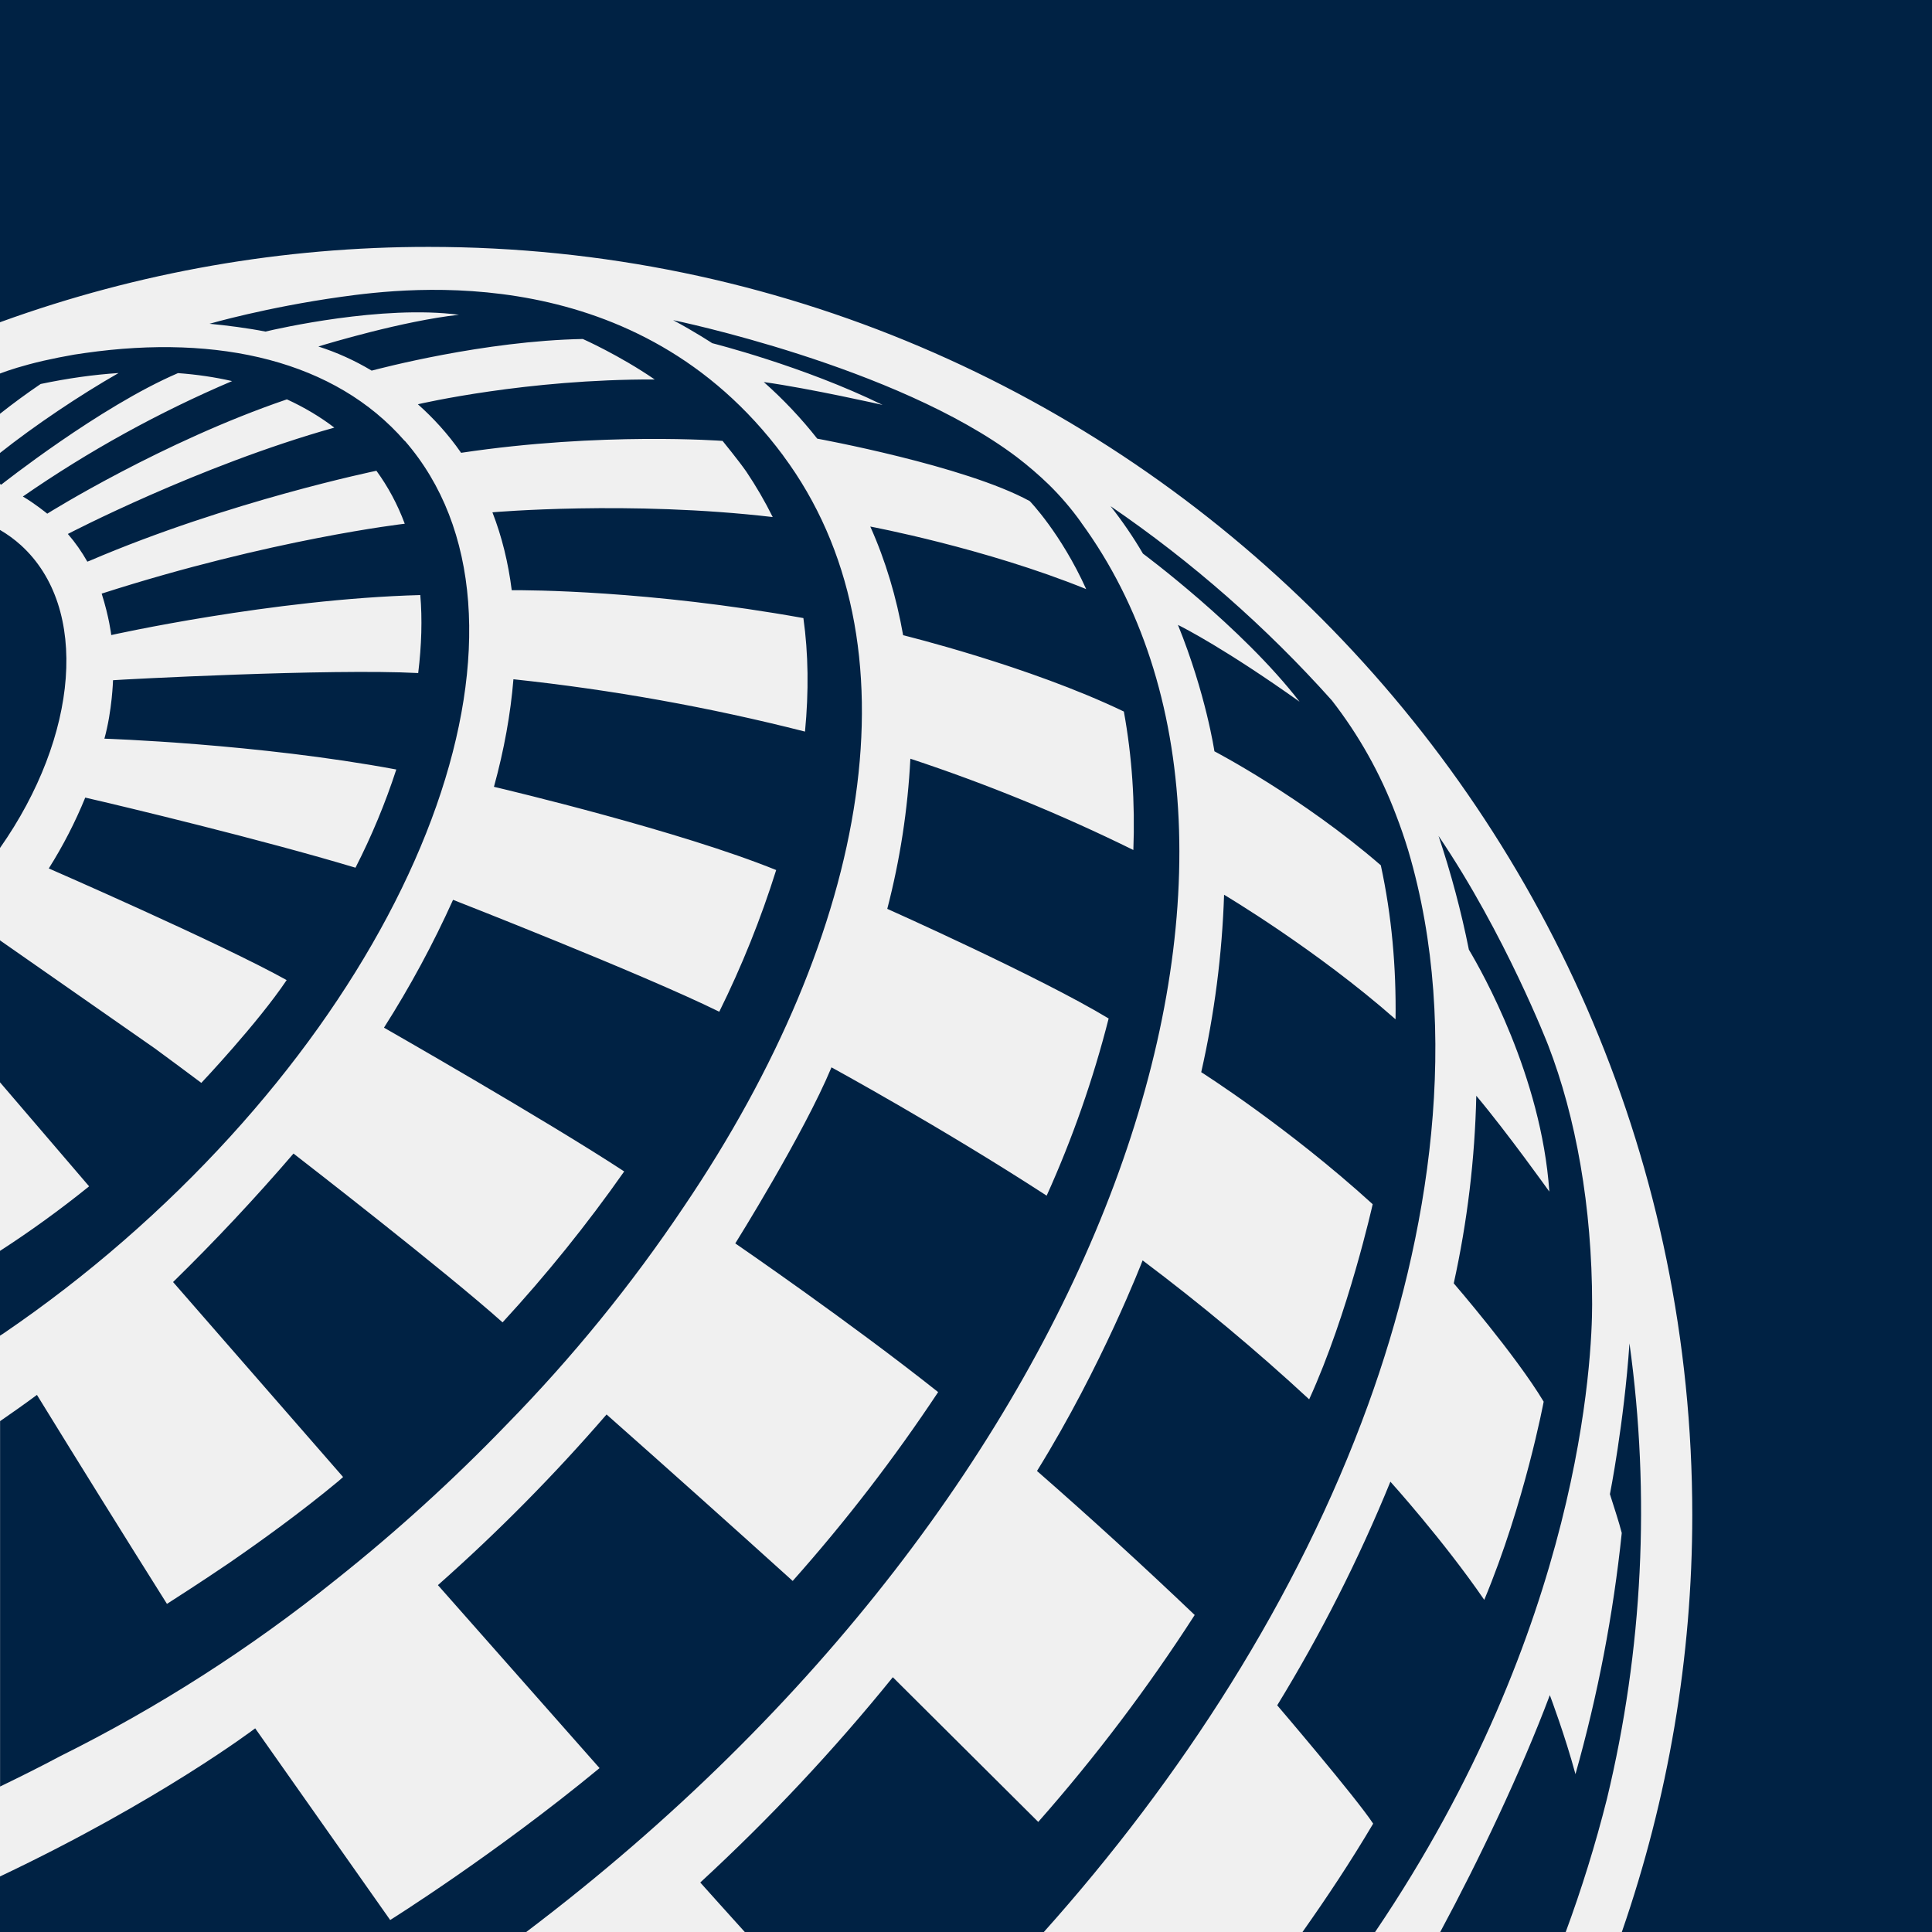
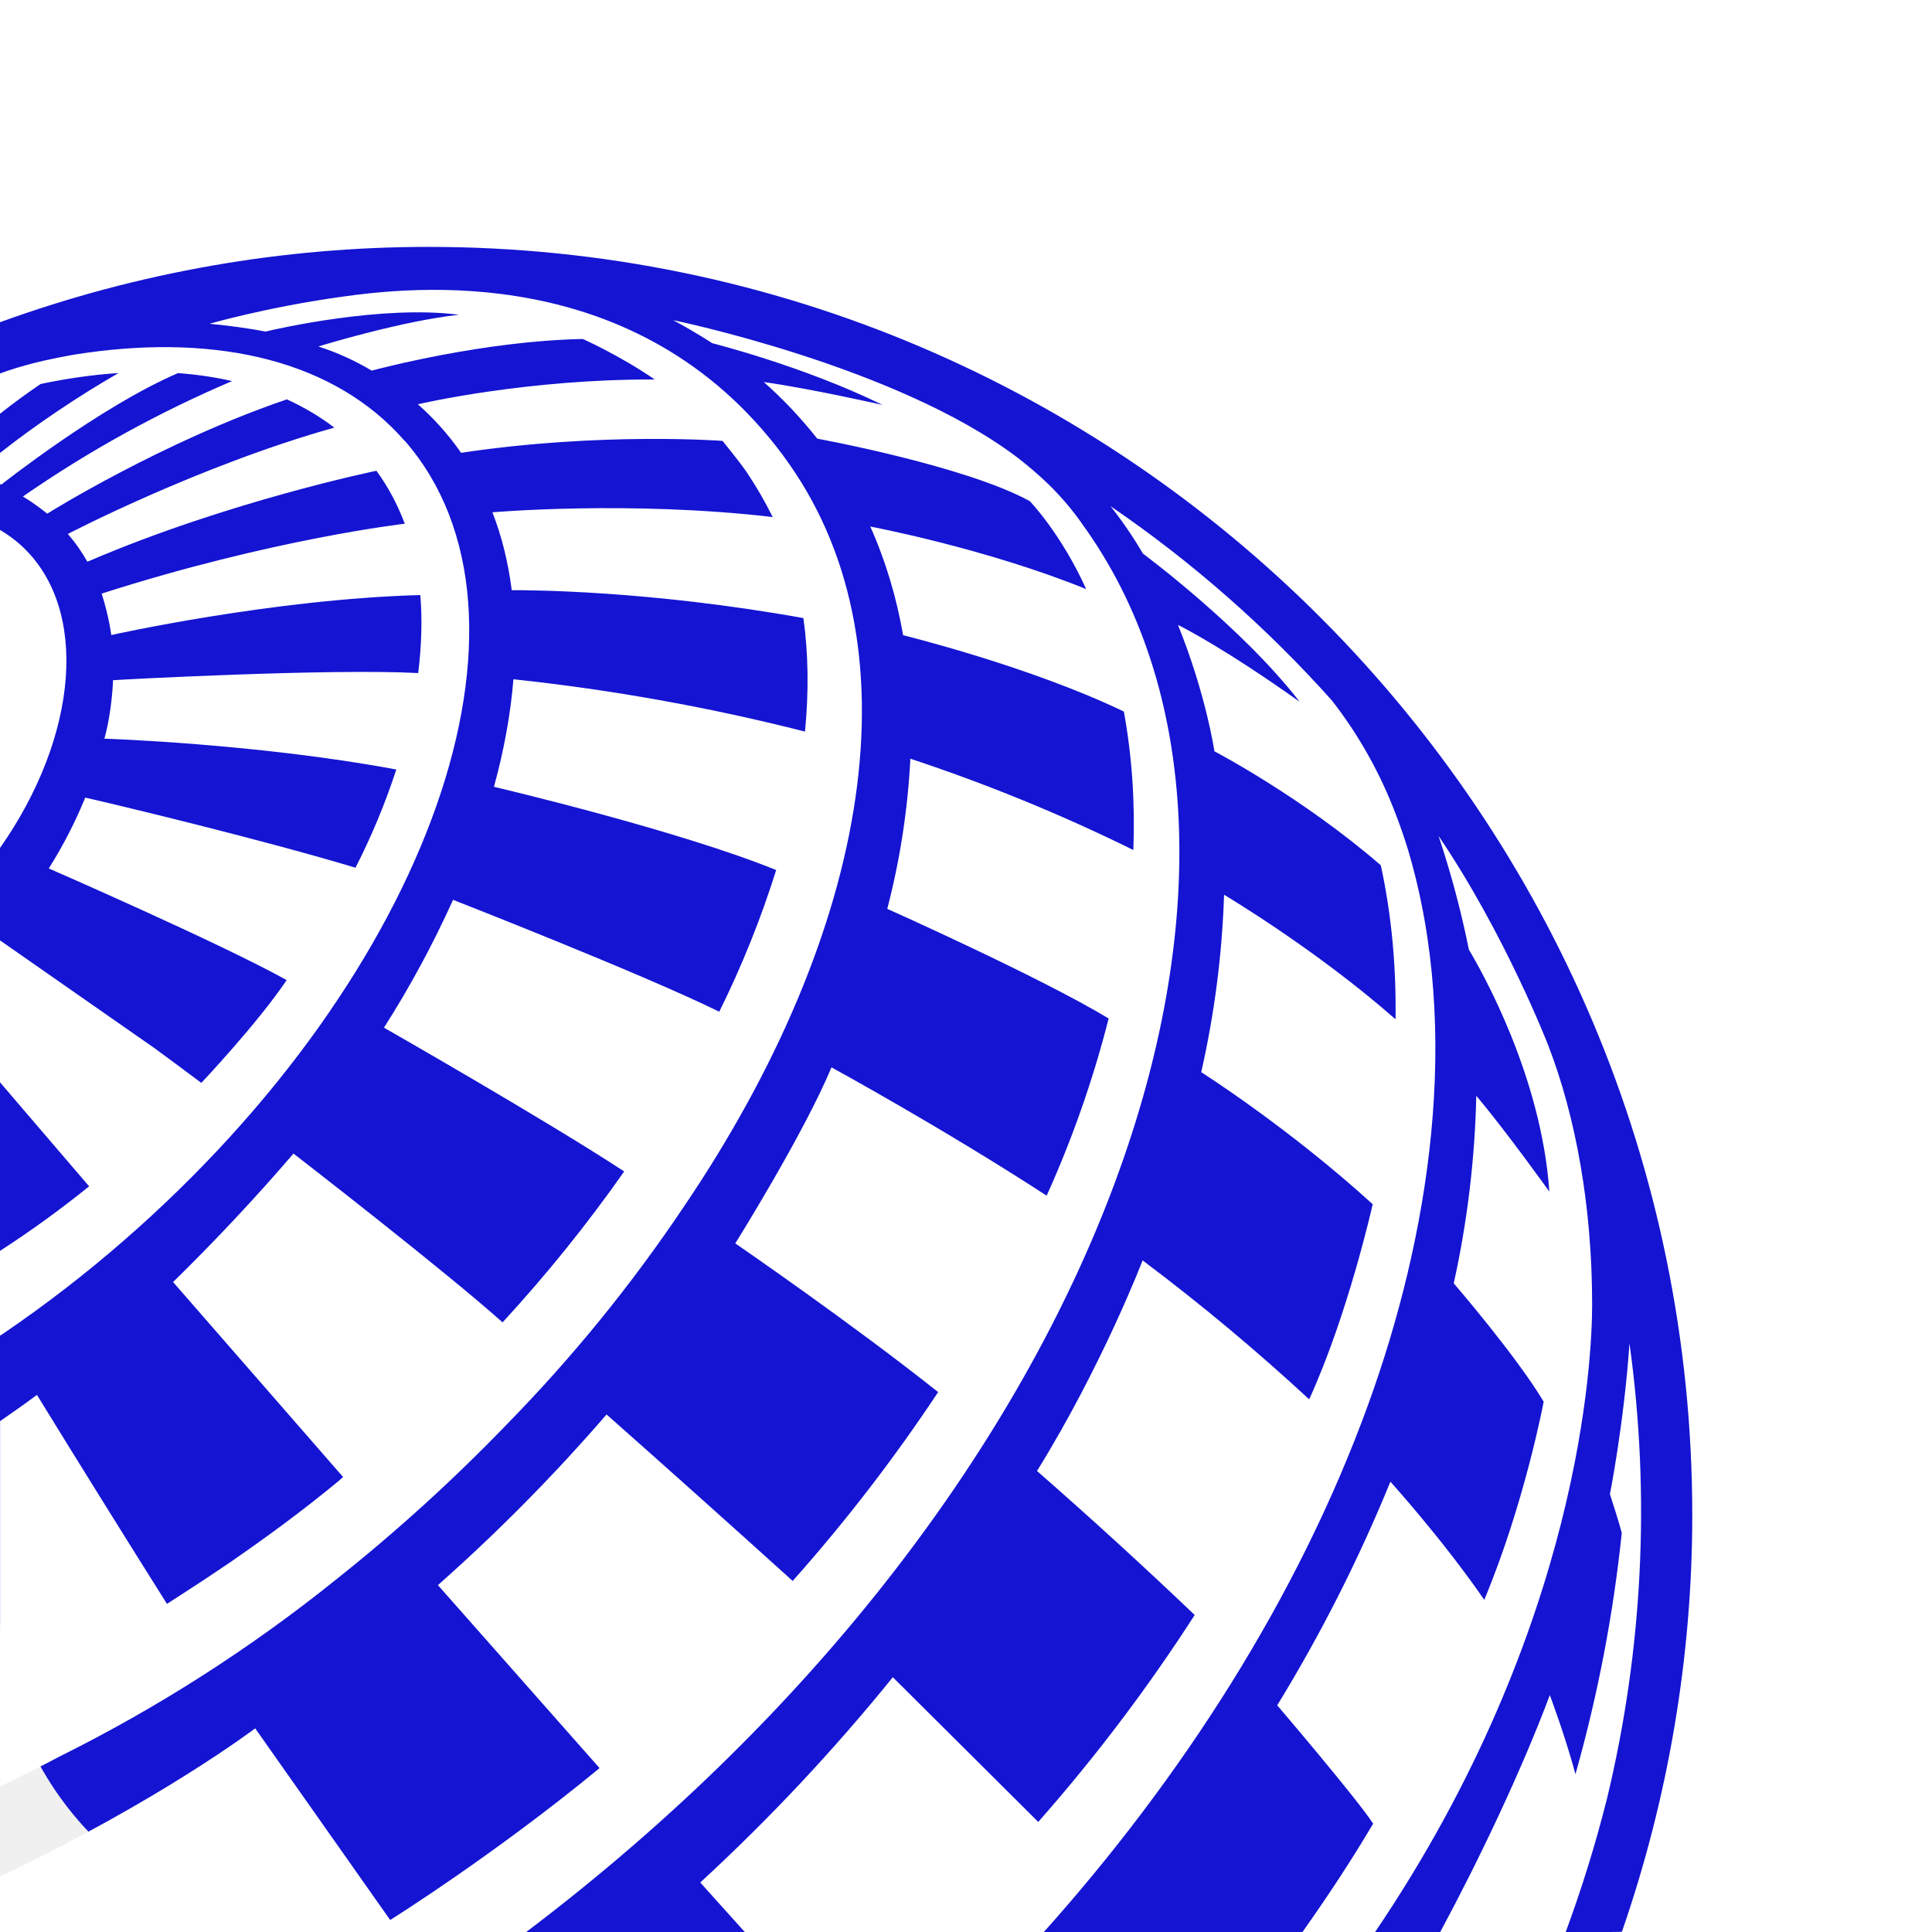
- <svg xmlns="http://www.w3.org/2000/svg" fill="#002244" role="img" viewBox="0 0 24 24">
-   <path d="M5.327 3.067c8.654 0 15.695 7.068 15.695 15.754 0 1.762-.298 3.515-.875 5.179H24V0H0v4.003l.019-.007a15.569 15.569 0 0 1 5.308-.929M0 10.534c.975-1.389 1.116-2.983.26-3.761a1.56 1.56 0 0 0-.26-.19zm5.027-5.057c-.863-.99-2.3-1.33-3.969-1.092l-.135.02a7.873 7.873 0 0 0-.386.077C.28 4.542.104 4.6 0 4.64v.5a8.47 8.47 0 0 1 .505-.37c.333-.07.656-.116.968-.136C.99 4.91.434 5.283 0 5.627v.385l.015.009s1.224-.969 2.196-1.386c.234.017.458.05.672.099A14.624 14.624 0 0 0 .284 6.168c.15.088.285.199.303.213.019-.012 1.427-.892 2.977-1.42.21.096.413.216.589.351-1.688.474-3.31 1.321-3.31 1.321.092.106.172.221.242.344l.029-.011c1.727-.74 3.562-1.118 3.562-1.118.143.196.262.416.352.658 0 0-1.647.188-3.765.868.093.292.119.512.119.515 0 0 1.997-.447 3.839-.497.026.296.016.628-.026.969-1.09-.058-3.69.08-3.791.089 0 0-.01.374-.107.726 0 0 1.899.061 3.626.383a8.406 8.406 0 0 1-.507 1.22c-1.15-.346-2.897-.766-3.357-.871a5.64 5.64 0 0 1-.453.88s2.134.93 2.953 1.386h.002v.001c-.356.532-1.06 1.277-1.06 1.277a73.343 73.343 0 0 0-.58-.43L.005 11.685 0 11.68v1.765l1.107 1.292c-.364.294-.736.562-1.107.802v1.053l.041-.026a15.948 15.948 0 0 0 1.492-1.151c3.819-3.323 5.383-7.773 3.495-9.94m4.701.184C7.917 3.221 5.08 3.57 4.234 3.688c-.929.13-1.631.334-1.631.334.207.019.49.056.694.097.15-.036 1.454-.333 2.402-.209h.003c-.697.076-1.647.363-1.746.394h-.002a3.154 3.154 0 0 1 .663.3c.102-.026 1.392-.369 2.623-.393 0 0 .455.202.893.503-1.59-.006-2.907.3-2.942.308.186.165.371.364.537.603 1.744-.262 3.248-.148 3.248-.148s.204.25.296.383a5 5 0 0 1 .327.563c-1.779-.208-3.48-.059-3.482-.059.118.303.197.627.24.968.197-.002 1.704.001 3.623.346.062.44.068.912.02 1.41a25.761 25.761 0 0 0-3.622-.65c-.035.43-.116.877-.242 1.336.192.045 2.317.552 3.506 1.034a12.226 12.226 0 0 1-.707 1.76c-.958-.472-3.307-1.39-3.307-1.39a12.625 12.625 0 0 1-.858 1.588s2.014 1.15 2.984 1.786a18.19 18.19 0 0 1-1.511 1.875c-.704-.63-2.464-1.994-2.597-2.097a25.338 25.338 0 0 1-1.496 1.596l2.112 2.422-.06.053c-.458.38-.95.736-1.366 1.022-.361.245-.66.435-.762.501a302.864 302.864 0 0 1-1.615-2.596c-.152.113-.305.22-.458.326v4.539c.248-.12.497-.244.745-.376a18.882 18.882 0 0 0 3.422-2.19 21.666 21.666 0 0 0 2.125-1.93 18.942 18.942 0 0 0 2.2-2.704c2.329-3.438 2.952-7.023 1.236-9.333m3.701.829a3.523 3.523 0 0 0-.4-.468 4.523 4.523 0 0 0-.4-.344c-1.502-1.133-4.268-1.7-4.268-1.7.264.141.484.285.485.286.013.004 1.128.283 2.117.767 0 0-.9-.204-1.476-.284.238.21.465.45.664.703 0 0 1.835.335 2.64.776 0 0 .386.397.701 1.093-1.257-.51-2.682-.777-2.682-.777.19.424.325.878.408 1.35 0 0 1.566.383 2.742.948.102.559.14 1.136.118 1.72a21.613 21.613 0 0 0-2.77-1.134 9.298 9.298 0 0 1-.287 1.865s1.898.847 2.75 1.362a13.329 13.329 0 0 1-.77 2.201c-1.299-.844-2.673-1.594-2.673-1.594-.346.83-1.195 2.187-1.195 2.187.022.015 1.436.986 2.52 1.847a20.88 20.88 0 0 1-1.807 2.346 304.27 304.27 0 0 0-2.312-2.068 22.358 22.358 0 0 1-2.095 2.12l2.008 2.273c-1.302 1.074-2.601 1.887-2.601 1.887L3.17 21.47s-1.18.897-3.17 1.84V24h6.537c7.297-5.52 9.886-13.415 6.892-17.511M12.967 24c1.704-1.905 3.155-4.147 4.027-6.547.757-2.082 1.169-4.625.5-6.887a6.312 6.312 0 0 0-.155-.45 5.429 5.429 0 0 0-.794-1.415 15.18 15.18 0 0 0-2.749-2.413c.15.191.285.389.402.589 0 0 1.231.913 1.946 1.84-.917-.652-1.436-.917-1.503-.95l-.008-.004c.348.859.453 1.57.453 1.57s1.088.568 2.067 1.416c.136.627.192 1.27.183 1.913-.987-.869-2.13-1.547-2.13-1.547a11.7 11.7 0 0 1-.284 2.204s1.079.683 2.13 1.64c0 0-.302 1.358-.789 2.424a26.291 26.291 0 0 0-2.069-1.726s-.5 1.305-1.312 2.616a61.394 61.394 0 0 1 1.959 1.789 21.41 21.41 0 0 1-1.943 2.57v.001l-1.807-1.798a23.958 23.958 0 0 1-2.392 2.55c.04.046.404.45.553.615zm3.213 0h.902c2.567-3.792 2.696-7.153 2.696-7.797 0-1.216-.204-2.334-.546-3.219 0 0-.532-1.375-1.362-2.6a11.694 11.694 0 0 1 .377 1.413c.163.273.9 1.572.999 3.001v.004s-.52-.729-.907-1.19a12.068 12.068 0 0 1-.28 2.33s.772.894 1.117 1.47c0 0-.235 1.258-.738 2.462-.512-.745-1.166-1.468-1.166-1.468a19.217 19.217 0 0 1-1.406 2.778s.978 1.144 1.192 1.47c-.287.484-.567.905-.878 1.346m3.27 0c.194-.525.369-1.085.512-1.654a15.228 15.228 0 0 0 .28-5.658c-.069.998-.243 1.873-.243 1.873.041.132.114.349.147.482v.001a17.79 17.79 0 0 1-.575 2.995c-.131-.484-.307-.95-.318-.98h-.001c-.353.94-.881 2.05-1.361 2.941Z" />
+ <svg xmlns="http://www.w3.org/2000/svg" viewBox="0 0 24 24" role="img" aria-label="United">
+   <rect width="24" height="24" rx="4" fill="#1414D2" />
+   <path fill="#FFFFFF" d="M5.327 3.067c8.654 0 15.695 7.068 15.695 15.754 0 1.762-.298 3.515-.875 5.179H24V0H0v4.003l.019-.007a15.569 15.569 0 0 1 5.308-.929M0 10.534c.975-1.389 1.116-2.983.26-3.761a1.56 1.56 0 0 0-.26-.19zm5.027-5.057c-.863-.99-2.3-1.33-3.969-1.092l-.135.02a7.873 7.873 0 0 0-.386.077C.28 4.542.104 4.6 0 4.64v.5a8.47 8.47 0 0 1 .505-.37c.333-.07.656-.116.968-.136C.99 4.91.434 5.283 0 5.627v.385l.015.009s1.224-.969 2.196-1.386c.234.017.458.05.672.099A14.624 14.624 0 0 0 .284 6.168c.15.088.285.199.303.213.019-.012 1.427-.892 2.977-1.42.21.096.413.216.589.351-1.688.474-3.31 1.321-3.31 1.321.092.106.172.221.242.344l.029-.011c1.727-.74 3.562-1.118 3.562-1.118.143.196.262.416.352.658 0 0-1.647.188-3.765.868.093.292.119.512.119.515 0 0 1.997-.447 3.839-.497.026.296.016.628-.026.969-1.09-.058-3.69.08-3.791.089 0 0-.01.374-.107.726 0 0 1.899.061 3.626.383a8.406 8.406 0 0 1-.507 1.22c-1.15-.346-2.897-.766-3.357-.871a5.64 5.64 0 0 1-.453.88s2.134.93 2.953 1.386h.002v.001c-.356.532-1.06 1.277-1.06 1.277a73.343 73.343 0 0 0-.58-.43L.005 11.685 0 11.68v1.765l1.107 1.292c-.364.294-.736.562-1.107.802v1.053l.041-.026a15.948 15.948 0 0 0 1.492-1.151c3.819-3.323 5.383-7.773 3.495-9.94m4.701.184C7.917 3.221 5.08 3.57 4.234 3.688c-.929.13-1.631.334-1.631.334.207.019.49.056.694.097.15-.036 1.454-.333 2.402-.209h.003c-.697.076-1.647.363-1.746.394h-.002a3.154 3.154 0 0 1 .663.3c.102-.026 1.392-.369 2.623-.393 0 0 .455.202.893.503-1.59-.006-2.907.3-2.942.308.186.165.371.364.537.603 1.744-.262 3.248-.148 3.248-.148s.204.25.296.383a5 5 0 0 1 .327.563c-1.779-.208-3.48-.059-3.482-.059.118.303.197.627.24.968.197-.002 1.704.001 3.623.346.062.44.068.912.02 1.41a25.761 25.761 0 0 0-3.622-.65c-.035.43-.116.877-.242 1.336.192.045 2.317.552 3.506 1.034a12.226 12.226 0 0 1-.707 1.76c-.958-.472-3.307-1.39-3.307-1.39a12.625 12.625 0 0 1-.858 1.588s2.014 1.15 2.984 1.786a18.19 18.19 0 0 1-1.511 1.875c-.704-.63-2.464-1.994-2.597-2.097a25.338 25.338 0 0 1-1.496 1.596l2.112 2.422-.06.053c-.458.38-.95.736-1.366 1.022-.361.245-.66.435-.762.501a302.864 302.864 0 0 1-1.615-2.596c-.152.113-.305.22-.458.326v4.539c.248-.12.497-.244.745-.376a18.882 18.882 0 0 0 3.422-2.19 21.666 21.666 0 0 0 2.125-1.93 18.942 18.942 0 0 0 2.2-2.704c2.329-3.438 2.952-7.023 1.236-9.333m3.701.829a3.523 3.523 0 0 0-.4-.468 4.523 4.523 0 0 0-.4-.344c-1.502-1.133-4.268-1.7-4.268-1.7.264.141.484.285.485.286.013.004 1.128.283 2.117.767 0 0-.9-.204-1.476-.284.238.21.465.45.664.703 0 0 1.835.335 2.64.776 0 0 .386.397.701 1.093-1.257-.51-2.682-.777-2.682-.777.19.424.325.878.408 1.35 0 0 1.566.383 2.742.948.102.559.14 1.136.118 1.72a21.613 21.613 0 0 0-2.77-1.134 9.298 9.298 0 0 1-.287 1.865s1.898.847 2.75 1.362a13.329 13.329 0 0 1-.77 2.201c-1.299-.844-2.673-1.594-2.673-1.594-.346.83-1.195 2.187-1.195 2.187.022.015 1.436.986 2.52 1.847a20.88 20.88 0 0 1-1.807 2.346 304.27 304.27 0 0 0-2.312-2.068 22.358 22.358 0 0 1-2.095 2.12l2.008 2.273c-1.302 1.074-2.601 1.887-2.601 1.887L3.17 21.47s-1.18.897-3.17 1.84V24h6.537c7.297-5.52 9.886-13.415 6.892-17.511M12.967 24c1.704-1.905 3.155-4.147 4.027-6.547.757-2.082 1.169-4.625.5-6.887a6.312 6.312 0 0 0-.155-.45 5.429 5.429 0 0 0-.794-1.415 15.18 15.18 0 0 0-2.749-2.413c.15.191.285.389.402.589 0 0 1.231.913 1.946 1.84-.917-.652-1.436-.917-1.503-.95l-.008-.004c.348.859.453 1.57.453 1.57s1.088.568 2.067 1.416c.136.627.192 1.27.183 1.913-.987-.869-2.13-1.547-2.13-1.547a11.7 11.7 0 0 1-.284 2.204s1.079.683 2.13 1.64c0 0-.302 1.358-.789 2.424a26.291 26.291 0 0 0-2.069-1.726s-.5 1.305-1.312 2.616a61.394 61.394 0 0 1 1.959 1.789 21.41 21.41 0 0 1-1.943 2.57v.001l-1.807-1.798a23.958 23.958 0 0 1-2.392 2.55c.04.046.404.45.553.615zm3.213 0h.902c2.567-3.792 2.696-7.153 2.696-7.797 0-1.216-.204-2.334-.546-3.219 0 0-.532-1.375-1.362-2.6a11.694 11.694 0 0 1 .377 1.413c.163.273.9 1.572.999 3.001v.004s-.52-.729-.907-1.19a12.068 12.068 0 0 1-.28 2.33s.772.894 1.117 1.47c0 0-.235 1.258-.738 2.462-.512-.745-1.166-1.468-1.166-1.468a19.217 19.217 0 0 1-1.406 2.778s.978 1.144 1.192 1.47c-.287.484-.567.905-.878 1.346m3.27 0c.194-.525.369-1.085.512-1.654a15.228 15.228 0 0 0 .28-5.658c-.069.998-.243 1.873-.243 1.873.041.132.114.349.147.482v.001a17.79 17.79 0 0 1-.575 2.995c-.131-.484-.307-.95-.318-.98h-.001c-.353.94-.881 2.05-1.361 2.941Z" />
</svg>
